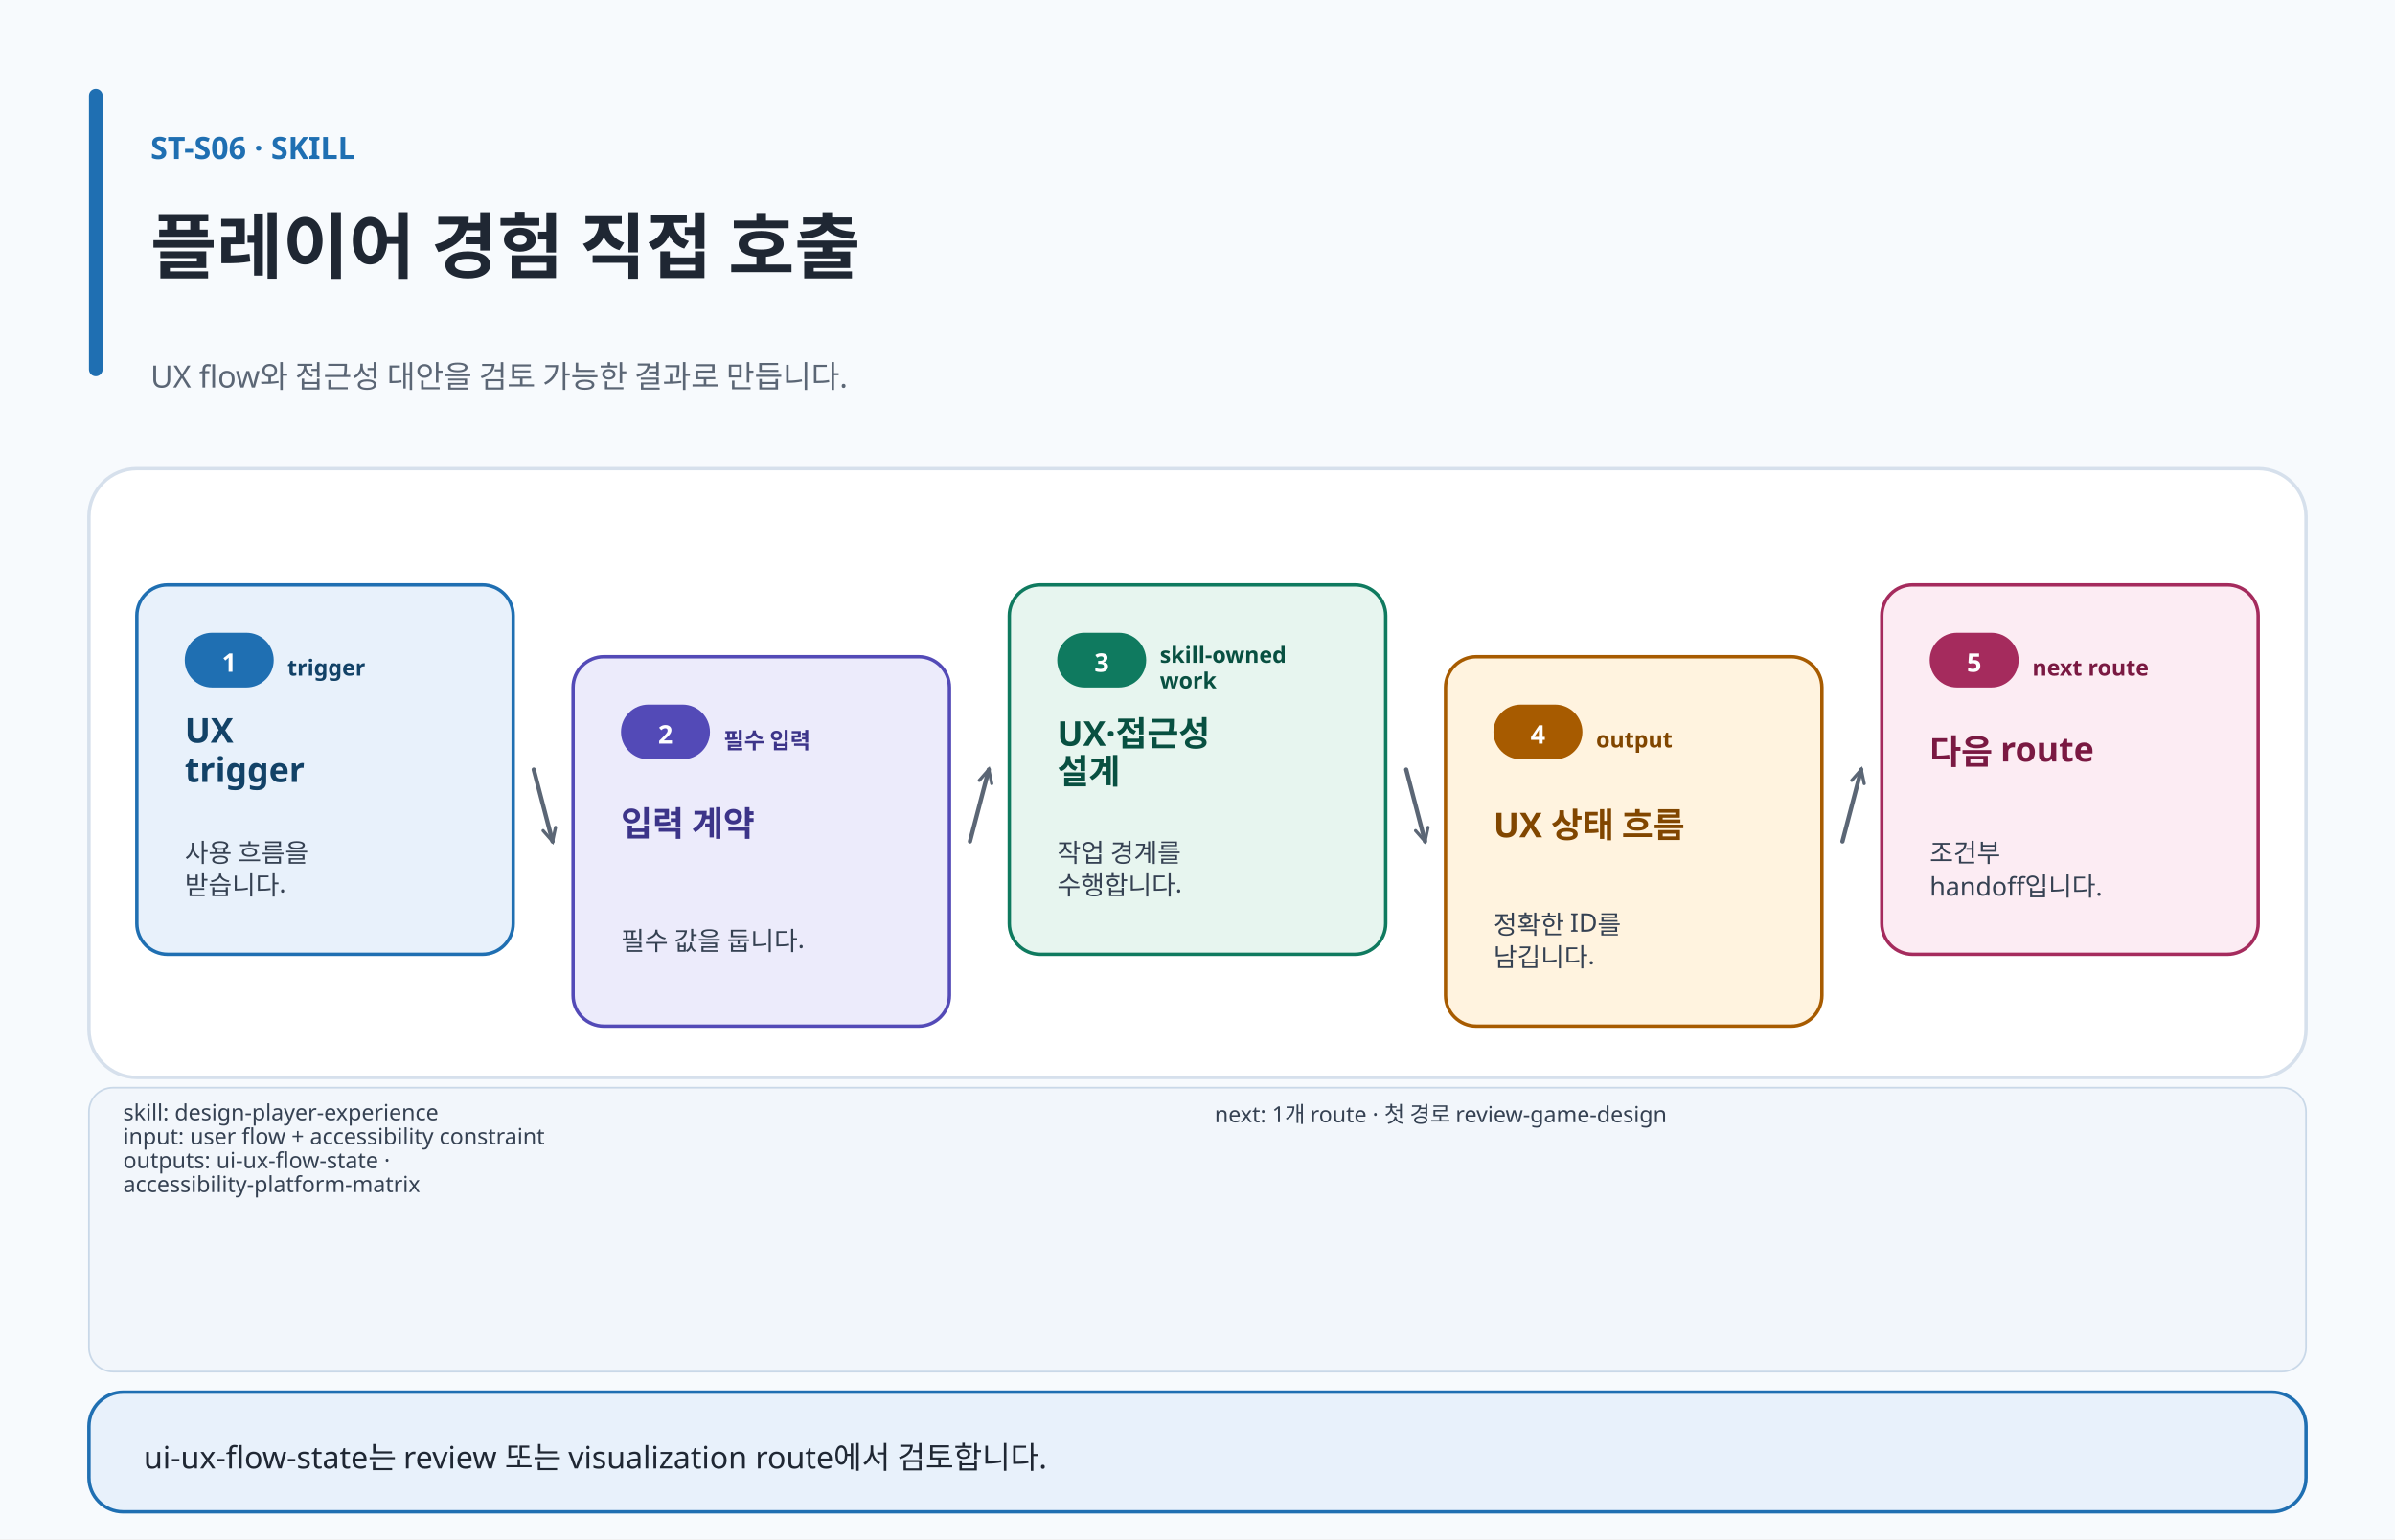
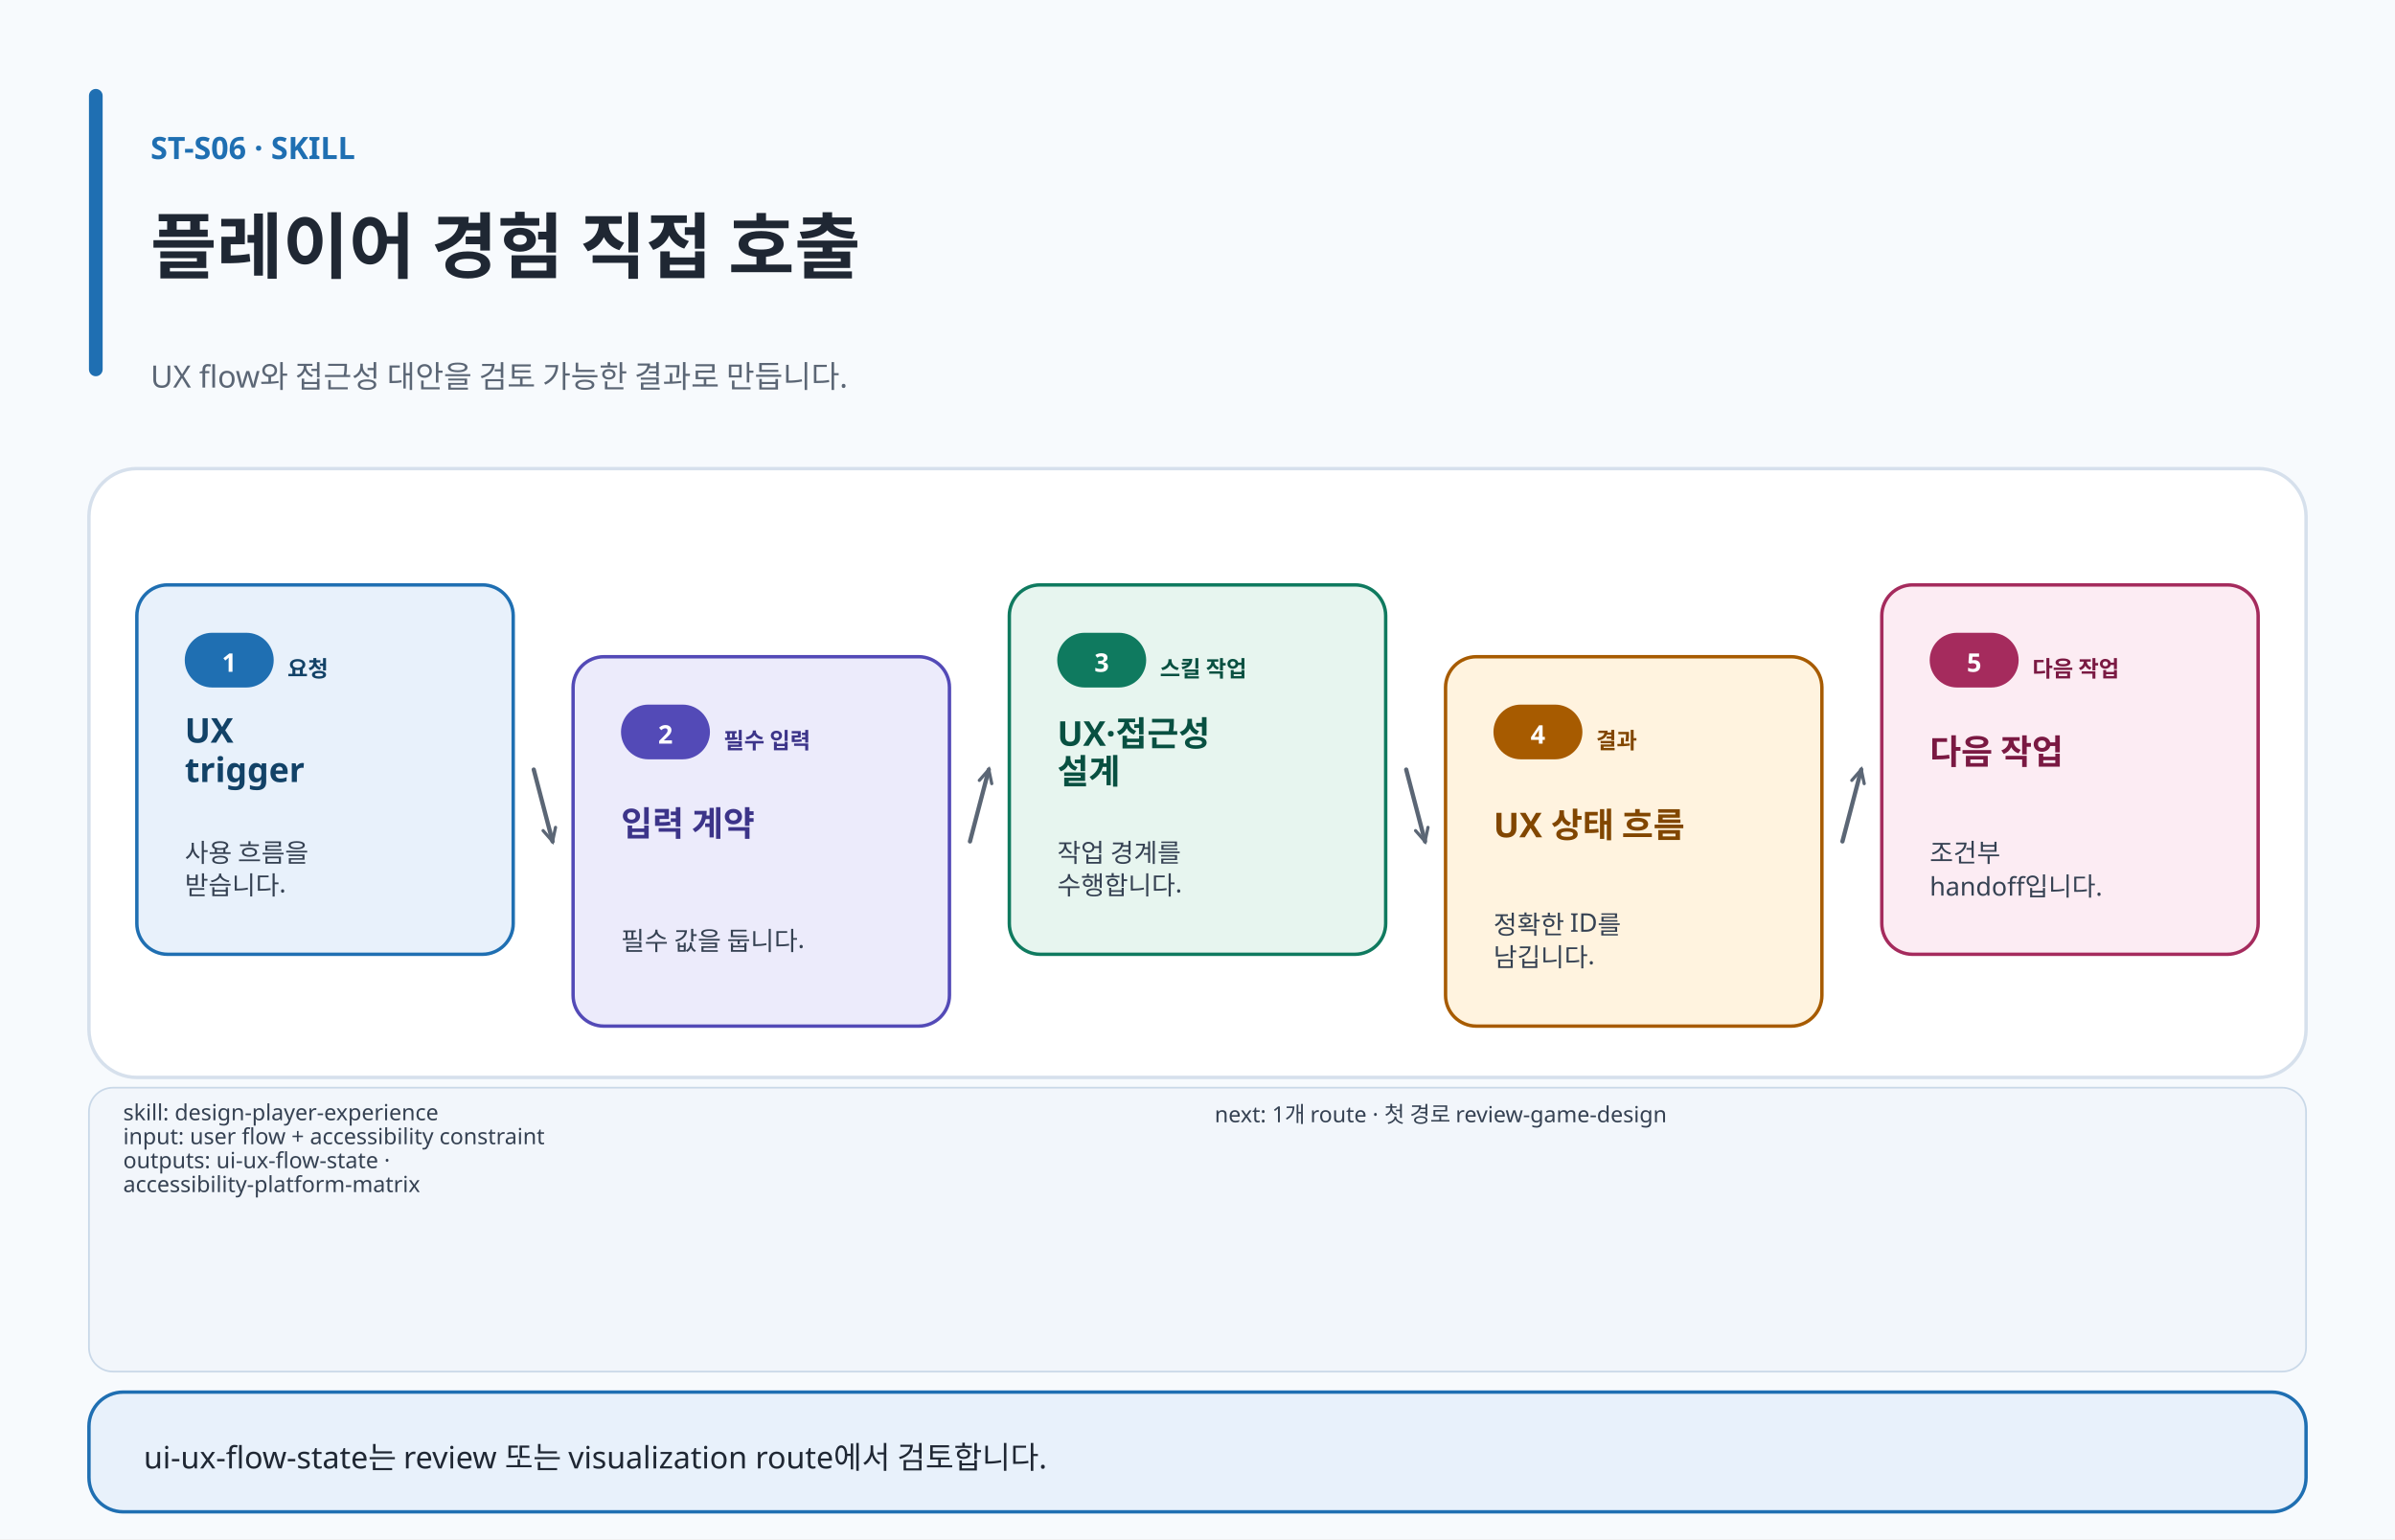
<svg xmlns="http://www.w3.org/2000/svg" viewBox="0 0 1400 900" width="1400" height="900" role="img" aria-label="플레이어 경험 직접 호출 흐름" style="font-family:Pretendard,'Apple SD Gothic Neo','Malgun Gothic','Noto Sans KR',sans-serif">
  <defs>
    <marker id="open-arrow" viewBox="0 0 12 12" refX="10" refY="6" markerWidth="11.25" markerHeight="11.25" markerUnits="userSpaceOnUse" orient="auto">
      <path d="M 2 2 L 10 6 L 2 10" fill="none" stroke="#5B6675" stroke-width="2" stroke-linecap="round" />
    </marker>
  </defs>
  <rect width="1400" height="900" fill="#F7FAFD" />
  <rect x="52" y="52" width="8" height="168" rx="4" fill="#1F6FB2" />
  <text data-text-role="eyebrow" x="88" y="86" text-anchor="start" dominant-baseline="central" fill="#1F6FB2" font-size="18" font-weight="700">
    <tspan x="88" dy="0">ST-S06 · SKILL</tspan>
  </text>
  <text data-text-role="title" x="88" y="141" text-anchor="start" dominant-baseline="central" fill="#1F2733" font-size="42" font-weight="700">
    <tspan x="88" dy="0">플레이어 경험 직접 호출</tspan>
  </text>
  <text data-text-role="description" x="88" y="218" text-anchor="start" dominant-baseline="central" fill="#5B6675" font-size="18" font-weight="400">
    <tspan x="88" dy="0">UX flow와 접근성 대안을 검토 가능한 결과로 만듭니다.</tspan>
  </text>
  <rect x="52" y="274" width="1296" height="356" rx="28" fill="#FFFFFF" stroke="#D6E0EC" stroke-width="2" />
  <path d="M 312 450 L 323 492" fill="none" stroke="#5B6675" stroke-width="2.5" stroke-linecap="round" marker-end="url(#open-arrow)" />
  <path d="M 567 492 L 578 450" fill="none" stroke="#5B6675" stroke-width="2.5" stroke-linecap="round" marker-end="url(#open-arrow)" />
  <path d="M 822 450 L 833 492" fill="none" stroke="#5B6675" stroke-width="2.5" stroke-linecap="round" marker-end="url(#open-arrow)" />
  <path d="M 1077 492 L 1088 450" fill="none" stroke="#5B6675" stroke-width="2.5" stroke-linecap="round" marker-end="url(#open-arrow)" />
  <g aria-label="읽기 순서 1: UX trigger">
    <rect x="80" y="342" width="220" height="216" rx="18" fill="#E8F1FB" stroke="#1F6FB2" stroke-width="2" />
    <rect x="108" y="370" width="52" height="32" rx="16" fill="#1F6FB2" />
    <text data-text-role="caption" x="134" y="387" text-anchor="middle" dominant-baseline="central" fill="#FFFFFF" font-size="15" font-weight="700">
      <tspan x="134" dy="0">1</tspan>
    </text>
    <text data-text-role="caption" x="168" y="390" text-anchor="start" dominant-baseline="central" fill="#124267" font-size="13" font-weight="700">
-       <tspan x="168" dy="0">trigger</tspan>
+       <tspan x="168" dy="0">요청</tspan>
    </text>
    <text data-text-role="card-title" x="108" y="426.5" text-anchor="start" dominant-baseline="central" fill="#124267" font-size="20" font-weight="700">
      <tspan x="108" dy="0">UX</tspan>
      <tspan x="108" dy="23">trigger</tspan>
    </text>
    <text data-text-role="card-body" x="108" y="497.5" text-anchor="start" dominant-baseline="central" fill="#354152" font-size="15" font-weight="400">
      <tspan x="108" dy="0">사용 흐름을</tspan>
      <tspan x="108" dy="19">받습니다.</tspan>
    </text>
  </g>
  <g aria-label="읽기 순서 2: 입력 계약">
    <rect x="335" y="384" width="220" height="216" rx="18" fill="#ECEBFB" stroke="#534AB7" stroke-width="2" />
    <rect x="363" y="412" width="52" height="32" rx="16" fill="#534AB7" />
    <text data-text-role="caption" x="389" y="429" text-anchor="middle" dominant-baseline="central" fill="#FFFFFF" font-size="15" font-weight="700">
      <tspan x="389" dy="0">2</tspan>
    </text>
    <text data-text-role="caption" x="423" y="432" text-anchor="start" dominant-baseline="central" fill="#3C3489" font-size="13" font-weight="700">
      <tspan x="423" dy="0">필수 입력</tspan>
    </text>
    <text data-text-role="card-title" x="363" y="480" text-anchor="start" dominant-baseline="central" fill="#3C3489" font-size="20" font-weight="700">
      <tspan x="363" dy="0">입력 계약</tspan>
    </text>
    <text data-text-role="card-body" x="363" y="549" text-anchor="start" dominant-baseline="central" fill="#354152" font-size="15" font-weight="400">
      <tspan x="363" dy="0">필수 값을 둡니다.</tspan>
    </text>
  </g>
  <g aria-label="읽기 순서 3: UX·접근성 설계">
    <rect x="590" y="342" width="220" height="216" rx="18" fill="#E7F5EF" stroke="#0F7A5F" stroke-width="2" />
    <rect x="618" y="370" width="52" height="32" rx="16" fill="#0F7A5F" />
    <text data-text-role="caption" x="644" y="387" text-anchor="middle" dominant-baseline="central" fill="#FFFFFF" font-size="15" font-weight="700">
      <tspan x="644" dy="0">3</tspan>
    </text>
-     <text data-text-role="caption" x="678" y="382.5" text-anchor="start" dominant-baseline="central" fill="#085041" font-size="13" font-weight="700">
-       <tspan x="678" dy="0">skill-owned</tspan>
-       <tspan x="678" dy="15">work</tspan>
+     <text data-text-role="caption" x="678" y="390" text-anchor="start" dominant-baseline="central" fill="#085041" font-size="13" font-weight="700">
+       <tspan x="678" dy="0">스킬 작업</tspan>
    </text>
    <text data-text-role="card-title" x="618" y="426.5" text-anchor="start" dominant-baseline="central" fill="#085041" font-size="20" font-weight="700">
      <tspan x="618" dy="0">UX·접근성</tspan>
      <tspan x="618" dy="23">설계</tspan>
    </text>
    <text data-text-role="card-body" x="618" y="497.5" text-anchor="start" dominant-baseline="central" fill="#354152" font-size="15" font-weight="400">
      <tspan x="618" dy="0">작업 경계를</tspan>
      <tspan x="618" dy="19">수행합니다.</tspan>
    </text>
  </g>
  <g aria-label="읽기 순서 4: UX 상태 흐름">
    <rect x="845" y="384" width="220" height="216" rx="18" fill="#FFF3DF" stroke="#A75B00" stroke-width="2" />
    <rect x="873" y="412" width="52" height="32" rx="16" fill="#A75B00" />
    <text data-text-role="caption" x="899" y="429" text-anchor="middle" dominant-baseline="central" fill="#FFFFFF" font-size="15" font-weight="700">
      <tspan x="899" dy="0">4</tspan>
    </text>
    <text data-text-role="caption" x="933" y="432" text-anchor="start" dominant-baseline="central" fill="#814600" font-size="13" font-weight="700">
-       <tspan x="933" dy="0">output</tspan>
+       <tspan x="933" dy="0">결과</tspan>
    </text>
    <text data-text-role="card-title" x="873" y="480" text-anchor="start" dominant-baseline="central" fill="#814600" font-size="20" font-weight="700">
      <tspan x="873" dy="0">UX 상태 흐름</tspan>
    </text>
    <text data-text-role="card-body" x="873" y="539.5" text-anchor="start" dominant-baseline="central" fill="#354152" font-size="15" font-weight="400">
      <tspan x="873" dy="0">정확한 ID를</tspan>
      <tspan x="873" dy="19">남깁니다.</tspan>
    </text>
  </g>
-   <g aria-label="읽기 순서 5: 다음 route">
+   <g aria-label="읽기 순서 5: 다음 작업">
    <rect x="1100" y="342" width="220" height="216" rx="18" fill="#FCECF3" stroke="#A52B5D" stroke-width="2" />
    <rect x="1128" y="370" width="52" height="32" rx="16" fill="#A52B5D" />
    <text data-text-role="caption" x="1154" y="387" text-anchor="middle" dominant-baseline="central" fill="#FFFFFF" font-size="15" font-weight="700">
      <tspan x="1154" dy="0">5</tspan>
    </text>
    <text data-text-role="caption" x="1188" y="390" text-anchor="start" dominant-baseline="central" fill="#7A1942" font-size="13" font-weight="700">
-       <tspan x="1188" dy="0">next route</tspan>
+       <tspan x="1188" dy="0">다음 작업</tspan>
    </text>
    <text data-text-role="card-title" x="1128" y="438" text-anchor="start" dominant-baseline="central" fill="#7A1942" font-size="20" font-weight="700">
-       <tspan x="1128" dy="0">다음 route</tspan>
+       <tspan x="1128" dy="0">다음 작업</tspan>
    </text>
    <text data-text-role="card-body" x="1128" y="497.5" text-anchor="start" dominant-baseline="central" fill="#354152" font-size="15" font-weight="400">
      <tspan x="1128" dy="0">조건부</tspan>
      <tspan x="1128" dy="19">handoff입니다.</tspan>
    </text>
  </g>
  <rect x="52" y="636" width="1296" height="166" rx="14" fill="#F2F6FB" stroke="#C9D8E8" stroke-width="1" />
  <text data-text-role="semantic-rail" x="72" y="650" text-anchor="start" dominant-baseline="central" fill="#354152" font-size="13" font-weight="400">
    <tspan x="72" dy="0">skill: design-player-experience</tspan>
  </text>
  <text data-text-role="semantic-rail" x="72" y="664" text-anchor="start" dominant-baseline="central" fill="#354152" font-size="13" font-weight="400">
    <tspan x="72" dy="0">input: user flow + accessibility constraint</tspan>
  </text>
  <text data-text-role="semantic-rail" x="72" y="678" text-anchor="start" dominant-baseline="central" fill="#354152" font-size="13" font-weight="400">
    <tspan x="72" dy="0">outputs: ui-ux-flow-state ·</tspan>
    <tspan x="72" dy="14">accessibility-platform-matrix</tspan>
  </text>
  <text data-text-role="semantic-rail" x="710" y="650" text-anchor="start" dominant-baseline="central" fill="#354152" font-size="13" font-weight="400">
    <tspan x="710" dy="0">next: 1개 route · 첫 경로 review-game-design</tspan>
  </text>
  <rect x="52" y="814" width="1296" height="70" rx="20" fill="#E8F1FB" stroke="#1F6FB2" stroke-width="2" />
  <text data-text-role="footer" x="84" y="850" text-anchor="start" dominant-baseline="central" fill="#1F2733" font-size="18" font-weight="400">
    <tspan x="84" dy="0">ui-ux-flow-state는 review 또는 visualization route에서 검토합니다.</tspan>
  </text>
</svg>
